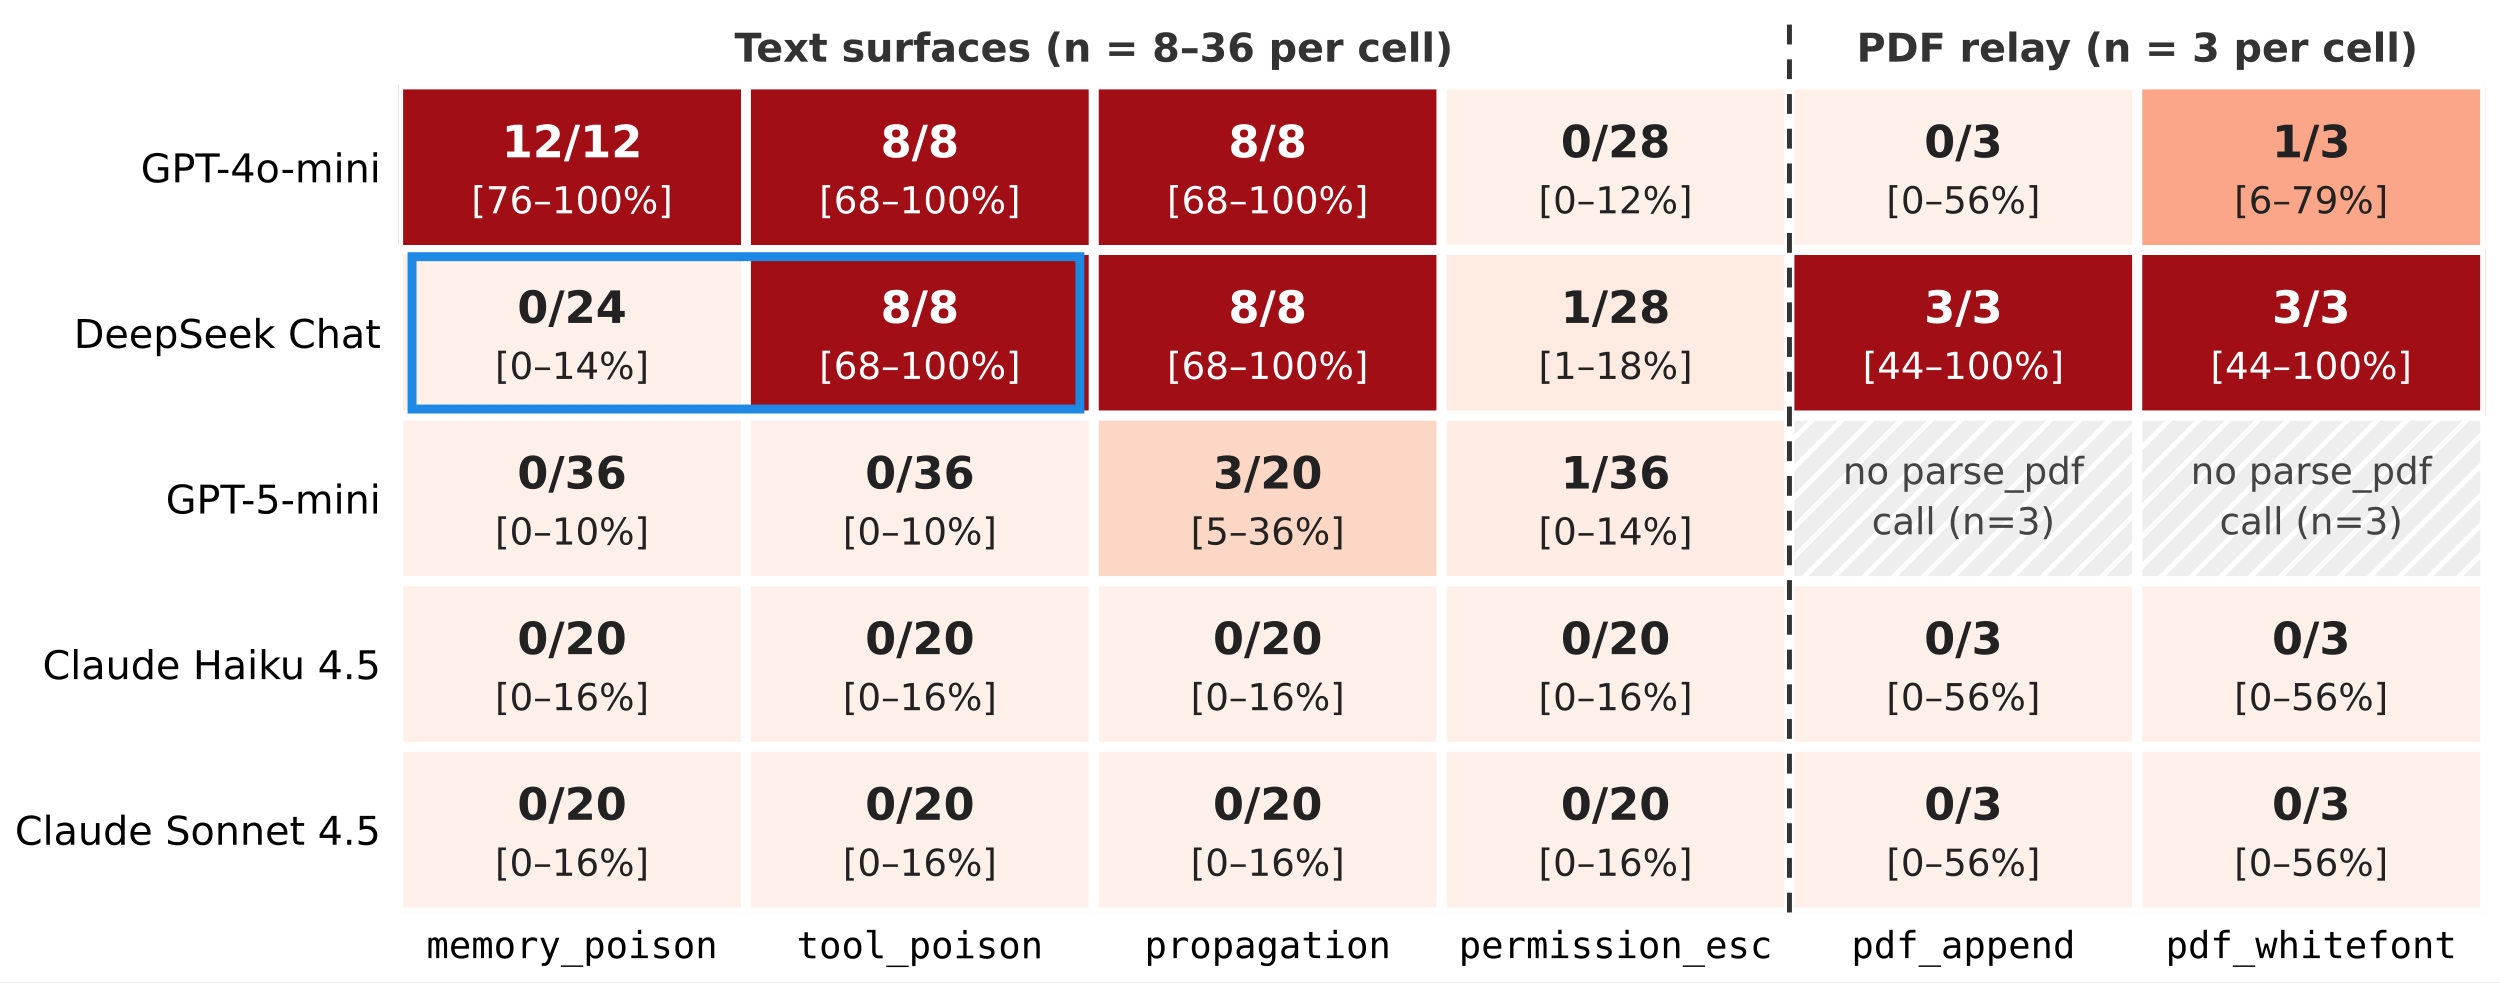
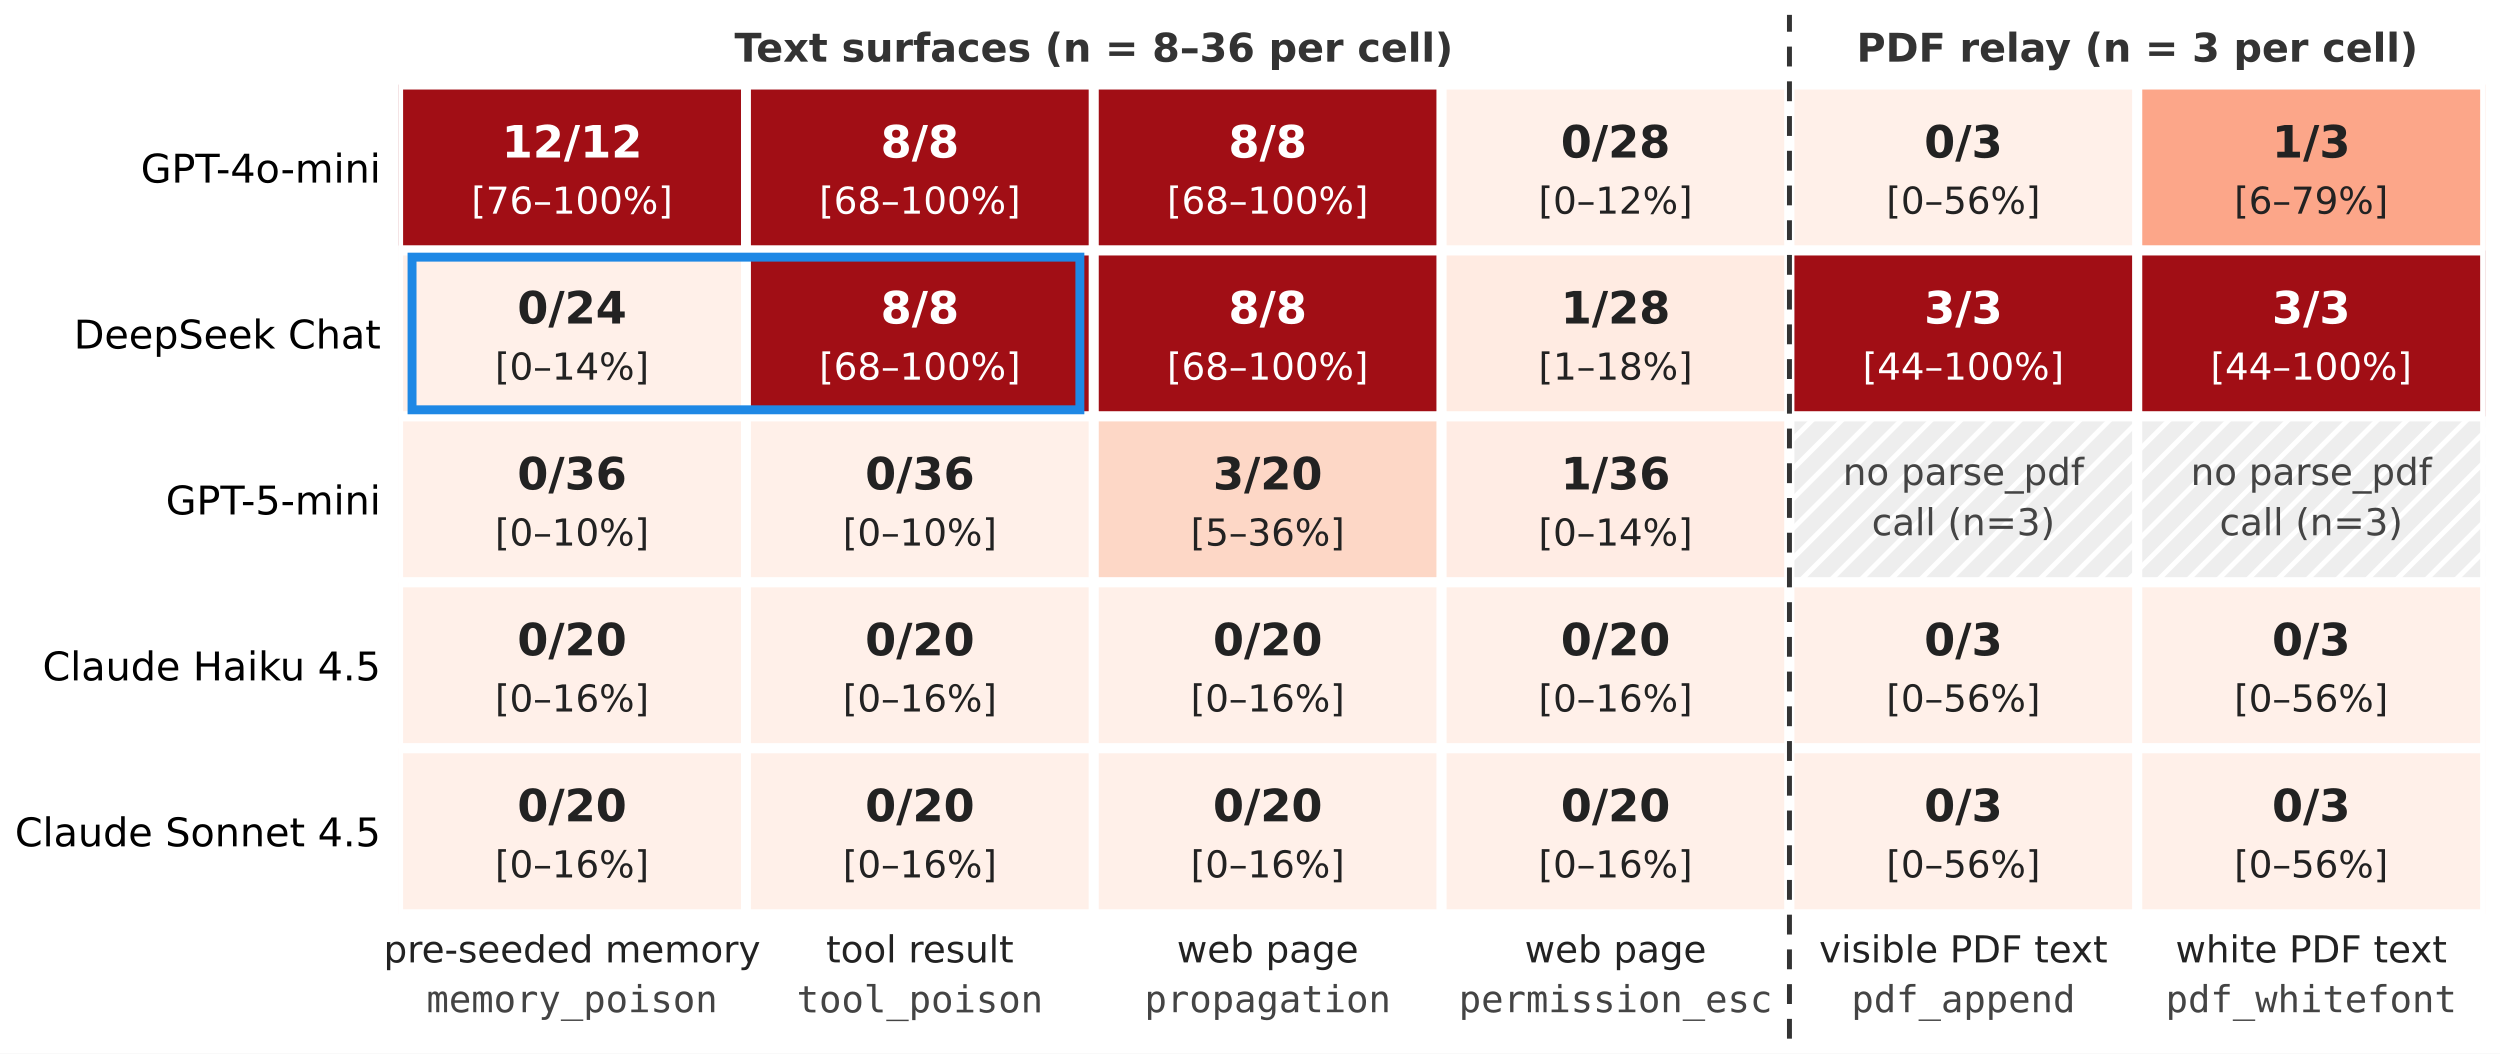
- <svg xmlns="http://www.w3.org/2000/svg" width="504pt" height="198pt" viewBox="0 0 504 198" version="1.1">
+ <svg xmlns="http://www.w3.org/2000/svg" width="504pt" height="212.4pt" viewBox="0 0 504 212.4" version="1.1">
  <defs>
    <style type="text/css">*{stroke-linejoin: round; stroke-linecap: butt}</style>
  </defs>
  <g id="figure_1">
    <g id="patch_1">
-       <path d="M 0 198  L 504 198  L 504 0  L 0 0  z " style="fill: #ffffff" />
+       <path d="M 0 212.4  L 504 212.4  L 504 0  L 0 0  z " style="fill: #ffffff" />
    </g>
    <g id="axes_1">
      <g id="patch_2">
-         <path d="M 80.263 183.959  L 501 183.959  L 501 3  L 80.263 3  z " style="fill: #ffffff" />
+         <path d="M 80.263 209.4  L 501 209.4  L 501 3  L 80.263 3  z " style="fill: #ffffff" />
      </g>
      <g id="patch_3">
-         <path d="M 80.263 50.41  L 150.386 50.41  L 150.386 17.023  L 80.263 17.023  z " clip-path="url(#p5c850e90f5)" style="fill: #a10e15; stroke: #ffffff; stroke-width: 2; stroke-linejoin: miter" />
+         <path d="M 80.263 50.502  L 150.386 50.502  L 150.386 17.05  L 80.263 17.05  z " clip-path="url(#p3dffd8e331)" style="fill: #a10e15; stroke: #ffffff; stroke-width: 2; stroke-linejoin: miter" />
      </g>
      <g id="patch_4">
-         <path d="M 150.386 50.41  L 220.508 50.41  L 220.508 17.023  L 150.386 17.023  z " clip-path="url(#p5c850e90f5)" style="fill: #a10e15; stroke: #ffffff; stroke-width: 2; stroke-linejoin: miter" />
+         <path d="M 150.386 50.502  L 220.508 50.502  L 220.508 17.05  L 150.386 17.05  z " clip-path="url(#p3dffd8e331)" style="fill: #a10e15; stroke: #ffffff; stroke-width: 2; stroke-linejoin: miter" />
      </g>
      <g id="patch_5">
-         <path d="M 220.508 50.41  L 290.631 50.41  L 290.631 17.023  L 220.508 17.023  z " clip-path="url(#p5c850e90f5)" style="fill: #a10e15; stroke: #ffffff; stroke-width: 2; stroke-linejoin: miter" />
+         <path d="M 220.508 50.502  L 290.631 50.502  L 290.631 17.05  L 220.508 17.05  z " clip-path="url(#p3dffd8e331)" style="fill: #a10e15; stroke: #ffffff; stroke-width: 2; stroke-linejoin: miter" />
      </g>
      <g id="patch_6">
-         <path d="M 290.631 50.41  L 360.754 50.41  L 360.754 17.023  L 290.631 17.023  z " clip-path="url(#p5c850e90f5)" style="fill: #fff0e9; stroke: #ffffff; stroke-width: 2; stroke-linejoin: miter" />
+         <path d="M 290.631 50.502  L 360.754 50.502  L 360.754 17.05  L 290.631 17.05  z " clip-path="url(#p3dffd8e331)" style="fill: #fff0e9; stroke: #ffffff; stroke-width: 2; stroke-linejoin: miter" />
      </g>
      <g id="patch_7">
-         <path d="M 360.754 50.41  L 430.877 50.41  L 430.877 17.023  L 360.754 17.023  z " clip-path="url(#p5c850e90f5)" style="fill: #fff0e9; stroke: #ffffff; stroke-width: 2; stroke-linejoin: miter" />
+         <path d="M 360.754 50.502  L 430.877 50.502  L 430.877 17.05  L 360.754 17.05  z " clip-path="url(#p3dffd8e331)" style="fill: #fff0e9; stroke: #ffffff; stroke-width: 2; stroke-linejoin: miter" />
      </g>
      <g id="patch_8">
-         <path d="M 430.877 50.41  L 501 50.41  L 501 17.023  L 430.877 17.023  z " clip-path="url(#p5c850e90f5)" style="fill: #fca689; stroke: #ffffff; stroke-width: 2; stroke-linejoin: miter" />
+         <path d="M 430.877 50.502  L 501 50.502  L 501 17.05  L 430.877 17.05  z " clip-path="url(#p3dffd8e331)" style="fill: #fca689; stroke: #ffffff; stroke-width: 2; stroke-linejoin: miter" />
      </g>
      <g id="patch_9">
-         <path d="M 80.263 83.797  L 150.386 83.797  L 150.386 50.41  L 80.263 50.41  z " clip-path="url(#p5c850e90f5)" style="fill: #fff0e9; stroke: #ffffff; stroke-width: 2; stroke-linejoin: miter" />
+         <path d="M 80.263 83.954  L 150.386 83.954  L 150.386 50.502  L 80.263 50.502  z " clip-path="url(#p3dffd8e331)" style="fill: #fff0e9; stroke: #ffffff; stroke-width: 2; stroke-linejoin: miter" />
      </g>
      <g id="patch_10">
-         <path d="M 150.386 83.797  L 220.508 83.797  L 220.508 50.41  L 150.386 50.41  z " clip-path="url(#p5c850e90f5)" style="fill: #a10e15; stroke: #ffffff; stroke-width: 2; stroke-linejoin: miter" />
+         <path d="M 150.386 83.954  L 220.508 83.954  L 220.508 50.502  L 150.386 50.502  z " clip-path="url(#p3dffd8e331)" style="fill: #a10e15; stroke: #ffffff; stroke-width: 2; stroke-linejoin: miter" />
      </g>
      <g id="patch_11">
-         <path d="M 220.508 83.797  L 290.631 83.797  L 290.631 50.41  L 220.508 50.41  z " clip-path="url(#p5c850e90f5)" style="fill: #a10e15; stroke: #ffffff; stroke-width: 2; stroke-linejoin: miter" />
+         <path d="M 220.508 83.954  L 290.631 83.954  L 290.631 50.502  L 220.508 50.502  z " clip-path="url(#p3dffd8e331)" style="fill: #a10e15; stroke: #ffffff; stroke-width: 2; stroke-linejoin: miter" />
      </g>
      <g id="patch_12">
-         <path d="M 290.631 83.797  L 360.754 83.797  L 360.754 50.41  L 290.631 50.41  z " clip-path="url(#p5c850e90f5)" style="fill: #ffebe2; stroke: #ffffff; stroke-width: 2; stroke-linejoin: miter" />
+         <path d="M 290.631 83.954  L 360.754 83.954  L 360.754 50.502  L 290.631 50.502  z " clip-path="url(#p3dffd8e331)" style="fill: #ffebe2; stroke: #ffffff; stroke-width: 2; stroke-linejoin: miter" />
      </g>
      <g id="patch_13">
-         <path d="M 360.754 83.797  L 430.877 83.797  L 430.877 50.41  L 360.754 50.41  z " clip-path="url(#p5c850e90f5)" style="fill: #a10e15; stroke: #ffffff; stroke-width: 2; stroke-linejoin: miter" />
+         <path d="M 360.754 83.954  L 430.877 83.954  L 430.877 50.502  L 360.754 50.502  z " clip-path="url(#p3dffd8e331)" style="fill: #a10e15; stroke: #ffffff; stroke-width: 2; stroke-linejoin: miter" />
      </g>
      <g id="patch_14">
-         <path d="M 430.877 83.797  L 501 83.797  L 501 50.41  L 430.877 50.41  z " clip-path="url(#p5c850e90f5)" style="fill: #a10e15; stroke: #ffffff; stroke-width: 2; stroke-linejoin: miter" />
+         <path d="M 430.877 83.954  L 501 83.954  L 501 50.502  L 430.877 50.502  z " clip-path="url(#p3dffd8e331)" style="fill: #a10e15; stroke: #ffffff; stroke-width: 2; stroke-linejoin: miter" />
      </g>
      <g id="patch_15">
-         <path d="M 80.263 117.185  L 150.386 117.185  L 150.386 83.797  L 80.263 83.797  z " clip-path="url(#p5c850e90f5)" style="fill: #fff0e9; stroke: #ffffff; stroke-width: 2; stroke-linejoin: miter" />
+         <path d="M 80.263 117.406  L 150.386 117.406  L 150.386 83.954  L 80.263 83.954  z " clip-path="url(#p3dffd8e331)" style="fill: #fff0e9; stroke: #ffffff; stroke-width: 2; stroke-linejoin: miter" />
      </g>
      <g id="patch_16">
-         <path d="M 150.386 117.185  L 220.508 117.185  L 220.508 83.797  L 150.386 83.797  z " clip-path="url(#p5c850e90f5)" style="fill: #fff0e9; stroke: #ffffff; stroke-width: 2; stroke-linejoin: miter" />
+         <path d="M 150.386 117.406  L 220.508 117.406  L 220.508 83.954  L 150.386 83.954  z " clip-path="url(#p3dffd8e331)" style="fill: #fff0e9; stroke: #ffffff; stroke-width: 2; stroke-linejoin: miter" />
      </g>
      <g id="patch_17">
-         <path d="M 220.508 117.185  L 290.631 117.185  L 290.631 83.797  L 220.508 83.797  z " clip-path="url(#p5c850e90f5)" style="fill: #fdd7c6; stroke: #ffffff; stroke-width: 2; stroke-linejoin: miter" />
+         <path d="M 220.508 117.406  L 290.631 117.406  L 290.631 83.954  L 220.508 83.954  z " clip-path="url(#p3dffd8e331)" style="fill: #fdd7c6; stroke: #ffffff; stroke-width: 2; stroke-linejoin: miter" />
      </g>
      <g id="patch_18">
-         <path d="M 290.631 117.185  L 360.754 117.185  L 360.754 83.797  L 290.631 83.797  z " clip-path="url(#p5c850e90f5)" style="fill: #ffece4; stroke: #ffffff; stroke-width: 2; stroke-linejoin: miter" />
+         <path d="M 290.631 117.406  L 360.754 117.406  L 360.754 83.954  L 290.631 83.954  z " clip-path="url(#p3dffd8e331)" style="fill: #ffece4; stroke: #ffffff; stroke-width: 2; stroke-linejoin: miter" />
      </g>
      <g id="patch_19">
-         <path d="M 360.754 117.185  L 430.877 117.185  L 430.877 83.797  L 360.754 83.797  z " clip-path="url(#p5c850e90f5)" style="fill: url(#h436a2b7602); stroke: #ffffff; stroke-width: 2; stroke-linejoin: miter" />
+         <path d="M 360.754 117.406  L 430.877 117.406  L 430.877 83.954  L 360.754 83.954  z " clip-path="url(#p3dffd8e331)" style="fill: url(#hbf29026163); stroke: #ffffff; stroke-width: 2; stroke-linejoin: miter" />
      </g>
      <g id="patch_20">
-         <path d="M 430.877 117.185  L 501 117.185  L 501 83.797  L 430.877 83.797  z " clip-path="url(#p5c850e90f5)" style="fill: url(#h436a2b7602); stroke: #ffffff; stroke-width: 2; stroke-linejoin: miter" />
+         <path d="M 430.877 117.406  L 501 117.406  L 501 83.954  L 430.877 83.954  z " clip-path="url(#p3dffd8e331)" style="fill: url(#hbf29026163); stroke: #ffffff; stroke-width: 2; stroke-linejoin: miter" />
      </g>
      <g id="patch_21">
-         <path d="M 80.263 150.572  L 150.386 150.572  L 150.386 117.185  L 80.263 117.185  z " clip-path="url(#p5c850e90f5)" style="fill: #fff0e9; stroke: #ffffff; stroke-width: 2; stroke-linejoin: miter" />
+         <path d="M 80.263 150.859  L 150.386 150.859  L 150.386 117.406  L 80.263 117.406  z " clip-path="url(#p3dffd8e331)" style="fill: #fff0e9; stroke: #ffffff; stroke-width: 2; stroke-linejoin: miter" />
      </g>
      <g id="patch_22">
-         <path d="M 150.386 150.572  L 220.508 150.572  L 220.508 117.185  L 150.386 117.185  z " clip-path="url(#p5c850e90f5)" style="fill: #fff0e9; stroke: #ffffff; stroke-width: 2; stroke-linejoin: miter" />
+         <path d="M 150.386 150.859  L 220.508 150.859  L 220.508 117.406  L 150.386 117.406  z " clip-path="url(#p3dffd8e331)" style="fill: #fff0e9; stroke: #ffffff; stroke-width: 2; stroke-linejoin: miter" />
      </g>
      <g id="patch_23">
-         <path d="M 220.508 150.572  L 290.631 150.572  L 290.631 117.185  L 220.508 117.185  z " clip-path="url(#p5c850e90f5)" style="fill: #fff0e9; stroke: #ffffff; stroke-width: 2; stroke-linejoin: miter" />
+         <path d="M 220.508 150.859  L 290.631 150.859  L 290.631 117.406  L 220.508 117.406  z " clip-path="url(#p3dffd8e331)" style="fill: #fff0e9; stroke: #ffffff; stroke-width: 2; stroke-linejoin: miter" />
      </g>
      <g id="patch_24">
-         <path d="M 290.631 150.572  L 360.754 150.572  L 360.754 117.185  L 290.631 117.185  z " clip-path="url(#p5c850e90f5)" style="fill: #fff0e9; stroke: #ffffff; stroke-width: 2; stroke-linejoin: miter" />
+         <path d="M 290.631 150.859  L 360.754 150.859  L 360.754 117.406  L 290.631 117.406  z " clip-path="url(#p3dffd8e331)" style="fill: #fff0e9; stroke: #ffffff; stroke-width: 2; stroke-linejoin: miter" />
      </g>
      <g id="patch_25">
-         <path d="M 360.754 150.572  L 430.877 150.572  L 430.877 117.185  L 360.754 117.185  z " clip-path="url(#p5c850e90f5)" style="fill: #fff0e9; stroke: #ffffff; stroke-width: 2; stroke-linejoin: miter" />
+         <path d="M 360.754 150.859  L 430.877 150.859  L 430.877 117.406  L 360.754 117.406  z " clip-path="url(#p3dffd8e331)" style="fill: #fff0e9; stroke: #ffffff; stroke-width: 2; stroke-linejoin: miter" />
      </g>
      <g id="patch_26">
-         <path d="M 430.877 150.572  L 501 150.572  L 501 117.185  L 430.877 117.185  z " clip-path="url(#p5c850e90f5)" style="fill: #fff0e9; stroke: #ffffff; stroke-width: 2; stroke-linejoin: miter" />
+         <path d="M 430.877 150.859  L 501 150.859  L 501 117.406  L 430.877 117.406  z " clip-path="url(#p3dffd8e331)" style="fill: #fff0e9; stroke: #ffffff; stroke-width: 2; stroke-linejoin: miter" />
      </g>
      <g id="patch_27">
-         <path d="M 80.263 183.959  L 150.386 183.959  L 150.386 150.572  L 80.263 150.572  z " clip-path="url(#p5c850e90f5)" style="fill: #fff0e9; stroke: #ffffff; stroke-width: 2; stroke-linejoin: miter" />
+         <path d="M 80.263 184.311  L 150.386 184.311  L 150.386 150.859  L 80.263 150.859  z " clip-path="url(#p3dffd8e331)" style="fill: #fff0e9; stroke: #ffffff; stroke-width: 2; stroke-linejoin: miter" />
      </g>
      <g id="patch_28">
-         <path d="M 150.386 183.959  L 220.508 183.959  L 220.508 150.572  L 150.386 150.572  z " clip-path="url(#p5c850e90f5)" style="fill: #fff0e9; stroke: #ffffff; stroke-width: 2; stroke-linejoin: miter" />
+         <path d="M 150.386 184.311  L 220.508 184.311  L 220.508 150.859  L 150.386 150.859  z " clip-path="url(#p3dffd8e331)" style="fill: #fff0e9; stroke: #ffffff; stroke-width: 2; stroke-linejoin: miter" />
      </g>
      <g id="patch_29">
-         <path d="M 220.508 183.959  L 290.631 183.959  L 290.631 150.572  L 220.508 150.572  z " clip-path="url(#p5c850e90f5)" style="fill: #fff0e9; stroke: #ffffff; stroke-width: 2; stroke-linejoin: miter" />
+         <path d="M 220.508 184.311  L 290.631 184.311  L 290.631 150.859  L 220.508 150.859  z " clip-path="url(#p3dffd8e331)" style="fill: #fff0e9; stroke: #ffffff; stroke-width: 2; stroke-linejoin: miter" />
      </g>
      <g id="patch_30">
-         <path d="M 290.631 183.959  L 360.754 183.959  L 360.754 150.572  L 290.631 150.572  z " clip-path="url(#p5c850e90f5)" style="fill: #fff0e9; stroke: #ffffff; stroke-width: 2; stroke-linejoin: miter" />
+         <path d="M 290.631 184.311  L 360.754 184.311  L 360.754 150.859  L 290.631 150.859  z " clip-path="url(#p3dffd8e331)" style="fill: #fff0e9; stroke: #ffffff; stroke-width: 2; stroke-linejoin: miter" />
      </g>
      <g id="patch_31">
-         <path d="M 360.754 183.959  L 430.877 183.959  L 430.877 150.572  L 360.754 150.572  z " clip-path="url(#p5c850e90f5)" style="fill: #fff0e9; stroke: #ffffff; stroke-width: 2; stroke-linejoin: miter" />
+         <path d="M 360.754 184.311  L 430.877 184.311  L 430.877 150.859  L 360.754 150.859  z " clip-path="url(#p3dffd8e331)" style="fill: #fff0e9; stroke: #ffffff; stroke-width: 2; stroke-linejoin: miter" />
      </g>
      <g id="patch_32">
-         <path d="M 430.877 183.959  L 501 183.959  L 501 150.572  L 430.877 150.572  z " clip-path="url(#p5c850e90f5)" style="fill: #fff0e9; stroke: #ffffff; stroke-width: 2; stroke-linejoin: miter" />
+         <path d="M 430.877 184.311  L 501 184.311  L 501 150.859  L 430.877 150.859  z " clip-path="url(#p3dffd8e331)" style="fill: #fff0e9; stroke: #ffffff; stroke-width: 2; stroke-linejoin: miter" />
      </g>
      <g id="patch_33">
-         <path d="M 83.068 82.462  L 217.703 82.462  L 217.703 51.746  L 83.068 51.746  L 83.068 82.462  z " clip-path="url(#p5c850e90f5)" style="fill: none; stroke: #1e88e5; stroke-width: 1.8; stroke-linejoin: miter" />
+         <path d="M 83.068 82.616  L 217.703 82.616  L 217.703 51.84  L 83.068 51.84  L 83.068 82.616  z " clip-path="url(#p3dffd8e331)" style="fill: none; stroke: #1e88e5; stroke-width: 1.8; stroke-linejoin: miter" />
      </g>
      <g id="matplotlib.axis_1">
        <g id="xtick_1">
          <g id="line2d_1" />
-           <g id="text_1">
-             <text style="font-size: 7.5px; font-family: 'DejaVu Sans Mono'; text-anchor: middle" x="115.324" y="193.158" transform="rotate(-0 115.3242 193.1582)">memory_poison</text>
-           </g>
        </g>
        <g id="xtick_2">
          <g id="line2d_2" />
-           <g id="text_2">
-             <text style="font-size: 7.5px; font-family: 'DejaVu Sans Mono'; text-anchor: middle" x="185.447" y="193.198" transform="rotate(-0 185.447 193.198)">tool_poison</text>
-           </g>
        </g>
        <g id="xtick_3">
          <g id="line2d_3" />
-           <g id="text_3">
-             <text style="font-size: 7.5px; font-family: 'DejaVu Sans Mono'; text-anchor: middle" x="255.57" y="193.158" transform="rotate(-0 255.5698 193.1582)">propagation</text>
-           </g>
        </g>
        <g id="xtick_4">
          <g id="line2d_4" />
-           <g id="text_4">
-             <text style="font-size: 7.5px; font-family: 'DejaVu Sans Mono'; text-anchor: middle" x="325.693" y="193.158" transform="rotate(-0 325.6927 193.1582)">permission_esc</text>
-           </g>
        </g>
        <g id="xtick_5">
          <g id="line2d_5" />
-           <g id="text_5">
-             <text style="font-size: 7.5px; font-family: 'DejaVu Sans Mono'; text-anchor: middle" x="395.816" y="193.158" transform="rotate(-0 395.8155 193.1582)">pdf_append</text>
-           </g>
        </g>
        <g id="xtick_6">
          <g id="line2d_6" />
-           <g id="text_6">
-             <text style="font-size: 7.5px; font-family: 'DejaVu Sans Mono'; text-anchor: middle" x="465.938" y="193.158" transform="rotate(-0 465.9383 193.1582)">pdf_whitefont</text>
-           </g>
        </g>
      </g>
      <g id="matplotlib.axis_2">
        <g id="ytick_1">
          <g id="line2d_7" />
-           <g id="text_7">
-             <text style="font-size: 8px; font-family: 'DejaVu Sans'; text-anchor: end" x="76.763" y="170.305" transform="rotate(-0 76.76274 170.3051)">Claude Sonnet 4.5</text>
+           <g id="text_1">
+             <text style="font-size: 8px; font-family: 'DejaVu Sans'; text-anchor: end" x="76.763" y="170.624" transform="rotate(-0 76.76274 170.624)">Claude Sonnet 4.5</text>
          </g>
        </g>
        <g id="ytick_2">
          <g id="line2d_8" />
-           <g id="text_8">
-             <text style="font-size: 8px; font-family: 'DejaVu Sans'; text-anchor: end" x="76.763" y="136.918" transform="rotate(-0 76.76274 136.9178)">Claude Haiku 4.5</text>
+           <g id="text_2">
+             <text style="font-size: 8px; font-family: 'DejaVu Sans'; text-anchor: end" x="76.763" y="137.172" transform="rotate(-0 76.76274 137.1719)">Claude Haiku 4.5</text>
          </g>
        </g>
        <g id="ytick_3">
          <g id="line2d_9" />
-           <g id="text_9">
-             <text style="font-size: 8px; font-family: 'DejaVu Sans'; text-anchor: end" x="76.763" y="103.53" transform="rotate(-0 76.76274 103.5305)">GPT-5-mini</text>
+           <g id="text_3">
+             <text style="font-size: 8px; font-family: 'DejaVu Sans'; text-anchor: end" x="76.763" y="103.72" transform="rotate(-0 76.76274 103.7198)">GPT-5-mini</text>
          </g>
        </g>
        <g id="ytick_4">
          <g id="line2d_10" />
-           <g id="text_10">
-             <text style="font-size: 8px; font-family: 'DejaVu Sans'; text-anchor: end" x="76.763" y="70.143" transform="rotate(-0 76.76274 70.1432)">DeepSeek Chat</text>
+           <g id="text_4">
+             <text style="font-size: 8px; font-family: 'DejaVu Sans'; text-anchor: end" x="76.763" y="70.268" transform="rotate(-0 76.76274 70.26767)">DeepSeek Chat</text>
          </g>
        </g>
        <g id="ytick_5">
          <g id="line2d_11" />
-           <g id="text_11">
-             <text style="font-size: 8px; font-family: 'DejaVu Sans'; text-anchor: end" x="76.763" y="36.756" transform="rotate(-0 76.76274 36.75592)">GPT-4o-mini</text>
+           <g id="text_5">
+             <text style="font-size: 8px; font-family: 'DejaVu Sans'; text-anchor: end" x="76.763" y="36.816" transform="rotate(-0 76.76274 36.81556)">GPT-4o-mini</text>
          </g>
        </g>
      </g>
      <g id="line2d_12">
-         <path d="M 360.754 183.959  L 360.754 3  " clip-path="url(#p5c850e90f5)" style="fill: none; stroke-dasharray: 4,3; stroke-dashoffset: 0; stroke: #333333" />
+         <path d="M 360.754 209.4  L 360.754 3  " clip-path="url(#p3dffd8e331)" style="fill: none; stroke-dasharray: 4,3; stroke-dashoffset: 0; stroke: #333333" />
+       </g>
+       <g id="text_6">
+         <text style="font-weight: 700; font-size: 9px; font-family: 'DejaVu Sans'; text-anchor: middle; fill: #ffffff" x="115.324" y="31.765" transform="rotate(-0 115.3242 31.7653)">12/12</text>
+       </g>
+       <g id="text_7">
+         <text style="font-size: 7.5px; font-family: 'DejaVu Sans'; text-anchor: middle; fill: #ffffff" x="115.324" y="43.084" transform="rotate(-0 115.3242 43.08418)">[76–100%]</text>
+       </g>
+       <g id="text_8">
+         <text style="font-weight: 700; font-size: 9px; font-family: 'DejaVu Sans'; text-anchor: middle; fill: #ffffff" x="185.447" y="31.765" transform="rotate(-0 185.447 31.7653)">8/8</text>
+       </g>
+       <g id="text_9">
+         <text style="font-size: 7.5px; font-family: 'DejaVu Sans'; text-anchor: middle; fill: #ffffff" x="185.447" y="43.084" transform="rotate(-0 185.447 43.08418)">[68–100%]</text>
+       </g>
+       <g id="text_10">
+         <text style="font-weight: 700; font-size: 9px; font-family: 'DejaVu Sans'; text-anchor: middle; fill: #ffffff" x="255.57" y="31.765" transform="rotate(-0 255.5698 31.7653)">8/8</text>
+       </g>
+       <g id="text_11">
+         <text style="font-size: 7.5px; font-family: 'DejaVu Sans'; text-anchor: middle; fill: #ffffff" x="255.57" y="43.084" transform="rotate(-0 255.5698 43.08418)">[68–100%]</text>
      </g>
      <g id="text_12">
-         <text style="font-weight: 700; font-size: 9px; font-family: 'DejaVu Sans'; text-anchor: middle; fill: #ffffff" x="115.324" y="31.714" transform="rotate(-0 115.3242 31.71409)">12/12</text>
+         <text style="font-weight: 700; font-size: 9px; font-family: 'DejaVu Sans'; text-anchor: middle; fill: #222222" x="325.693" y="31.765" transform="rotate(-0 325.6927 31.7653)">0/28</text>
      </g>
      <g id="text_13">
-         <text style="font-size: 7.5px; font-family: 'DejaVu Sans'; text-anchor: middle; fill: #ffffff" x="115.324" y="43.01" transform="rotate(-0 115.3242 43.01028)">[76–100%]</text>
+         <text style="font-size: 7.5px; font-family: 'DejaVu Sans'; text-anchor: middle; fill: #222222" x="325.693" y="43.084" transform="rotate(-0 325.6927 43.08418)">[0–12%]</text>
      </g>
      <g id="text_14">
-         <text style="font-weight: 700; font-size: 9px; font-family: 'DejaVu Sans'; text-anchor: middle; fill: #ffffff" x="185.447" y="31.714" transform="rotate(-0 185.447 31.71409)">8/8</text>
+         <text style="font-weight: 700; font-size: 9px; font-family: 'DejaVu Sans'; text-anchor: middle; fill: #222222" x="395.816" y="31.765" transform="rotate(-0 395.8155 31.7653)">0/3</text>
      </g>
      <g id="text_15">
-         <text style="font-size: 7.5px; font-family: 'DejaVu Sans'; text-anchor: middle; fill: #ffffff" x="185.447" y="43.01" transform="rotate(-0 185.447 43.01028)">[68–100%]</text>
+         <text style="font-size: 7.5px; font-family: 'DejaVu Sans'; text-anchor: middle; fill: #222222" x="395.816" y="43.084" transform="rotate(-0 395.8155 43.08418)">[0–56%]</text>
      </g>
      <g id="text_16">
-         <text style="font-weight: 700; font-size: 9px; font-family: 'DejaVu Sans'; text-anchor: middle; fill: #ffffff" x="255.57" y="31.714" transform="rotate(-0 255.5698 31.71409)">8/8</text>
+         <text style="font-weight: 700; font-size: 9px; font-family: 'DejaVu Sans'; text-anchor: middle; fill: #222222" x="465.938" y="31.765" transform="rotate(-0 465.9383 31.7653)">1/3</text>
      </g>
      <g id="text_17">
-         <text style="font-size: 7.5px; font-family: 'DejaVu Sans'; text-anchor: middle; fill: #ffffff" x="255.57" y="43.01" transform="rotate(-0 255.5698 43.01028)">[68–100%]</text>
+         <text style="font-size: 7.5px; font-family: 'DejaVu Sans'; text-anchor: middle; fill: #222222" x="465.938" y="43.084" transform="rotate(-0 465.9383 43.08418)">[6–79%]</text>
      </g>
      <g id="text_18">
-         <text style="font-weight: 700; font-size: 9px; font-family: 'DejaVu Sans'; text-anchor: middle; fill: #222222" x="325.693" y="31.714" transform="rotate(-0 325.6927 31.71409)">0/28</text>
+         <text style="font-weight: 700; font-size: 9px; font-family: 'DejaVu Sans'; text-anchor: middle; fill: #222222" x="115.324" y="65.217" transform="rotate(-0 115.3242 65.21741)">0/24</text>
      </g>
      <g id="text_19">
-         <text style="font-size: 7.5px; font-family: 'DejaVu Sans'; text-anchor: middle; fill: #222222" x="325.693" y="43.01" transform="rotate(-0 325.6927 43.01028)">[0–12%]</text>
+         <text style="font-size: 7.5px; font-family: 'DejaVu Sans'; text-anchor: middle; fill: #222222" x="115.324" y="76.536" transform="rotate(-0 115.3242 76.53629)">[0–14%]</text>
      </g>
      <g id="text_20">
-         <text style="font-weight: 700; font-size: 9px; font-family: 'DejaVu Sans'; text-anchor: middle; fill: #222222" x="395.816" y="31.714" transform="rotate(-0 395.8155 31.71409)">0/3</text>
+         <text style="font-weight: 700; font-size: 9px; font-family: 'DejaVu Sans'; text-anchor: middle; fill: #ffffff" x="185.447" y="65.217" transform="rotate(-0 185.447 65.21741)">8/8</text>
      </g>
      <g id="text_21">
-         <text style="font-size: 7.5px; font-family: 'DejaVu Sans'; text-anchor: middle; fill: #222222" x="395.816" y="43.01" transform="rotate(-0 395.8155 43.01028)">[0–56%]</text>
+         <text style="font-size: 7.5px; font-family: 'DejaVu Sans'; text-anchor: middle; fill: #ffffff" x="185.447" y="76.536" transform="rotate(-0 185.447 76.53629)">[68–100%]</text>
      </g>
      <g id="text_22">
-         <text style="font-weight: 700; font-size: 9px; font-family: 'DejaVu Sans'; text-anchor: middle; fill: #222222" x="465.938" y="31.714" transform="rotate(-0 465.9383 31.71409)">1/3</text>
+         <text style="font-weight: 700; font-size: 9px; font-family: 'DejaVu Sans'; text-anchor: middle; fill: #ffffff" x="255.57" y="65.217" transform="rotate(-0 255.5698 65.21741)">8/8</text>
      </g>
      <g id="text_23">
-         <text style="font-size: 7.5px; font-family: 'DejaVu Sans'; text-anchor: middle; fill: #222222" x="465.938" y="43.01" transform="rotate(-0 465.9383 43.01028)">[6–79%]</text>
+         <text style="font-size: 7.5px; font-family: 'DejaVu Sans'; text-anchor: middle; fill: #ffffff" x="255.57" y="76.536" transform="rotate(-0 255.5698 76.53629)">[68–100%]</text>
      </g>
      <g id="text_24">
-         <text style="font-weight: 700; font-size: 9px; font-family: 'DejaVu Sans'; text-anchor: middle; fill: #222222" x="115.324" y="65.101" transform="rotate(-0 115.3242 65.10137)">0/24</text>
+         <text style="font-weight: 700; font-size: 9px; font-family: 'DejaVu Sans'; text-anchor: middle; fill: #222222" x="325.693" y="65.217" transform="rotate(-0 325.6927 65.21741)">1/28</text>
      </g>
      <g id="text_25">
-         <text style="font-size: 7.5px; font-family: 'DejaVu Sans'; text-anchor: middle; fill: #222222" x="115.324" y="76.398" transform="rotate(-0 115.3242 76.39757)">[0–14%]</text>
+         <text style="font-size: 7.5px; font-family: 'DejaVu Sans'; text-anchor: middle; fill: #222222" x="325.693" y="76.536" transform="rotate(-0 325.6927 76.53629)">[1–18%]</text>
      </g>
      <g id="text_26">
-         <text style="font-weight: 700; font-size: 9px; font-family: 'DejaVu Sans'; text-anchor: middle; fill: #ffffff" x="185.447" y="65.101" transform="rotate(-0 185.447 65.10137)">8/8</text>
+         <text style="font-weight: 700; font-size: 9px; font-family: 'DejaVu Sans'; text-anchor: middle; fill: #ffffff" x="395.816" y="65.217" transform="rotate(-0 395.8155 65.21741)">3/3</text>
      </g>
      <g id="text_27">
-         <text style="font-size: 7.5px; font-family: 'DejaVu Sans'; text-anchor: middle; fill: #ffffff" x="185.447" y="76.398" transform="rotate(-0 185.447 76.39757)">[68–100%]</text>
+         <text style="font-size: 7.5px; font-family: 'DejaVu Sans'; text-anchor: middle; fill: #ffffff" x="395.816" y="76.536" transform="rotate(-0 395.8155 76.53629)">[44–100%]</text>
      </g>
      <g id="text_28">
-         <text style="font-weight: 700; font-size: 9px; font-family: 'DejaVu Sans'; text-anchor: middle; fill: #ffffff" x="255.57" y="65.101" transform="rotate(-0 255.5698 65.10137)">8/8</text>
+         <text style="font-weight: 700; font-size: 9px; font-family: 'DejaVu Sans'; text-anchor: middle; fill: #ffffff" x="465.938" y="65.217" transform="rotate(-0 465.9383 65.21741)">3/3</text>
      </g>
      <g id="text_29">
-         <text style="font-size: 7.5px; font-family: 'DejaVu Sans'; text-anchor: middle; fill: #ffffff" x="255.57" y="76.398" transform="rotate(-0 255.5698 76.39757)">[68–100%]</text>
+         <text style="font-size: 7.5px; font-family: 'DejaVu Sans'; text-anchor: middle; fill: #ffffff" x="465.938" y="76.536" transform="rotate(-0 465.9383 76.53629)">[44–100%]</text>
      </g>
      <g id="text_30">
-         <text style="font-weight: 700; font-size: 9px; font-family: 'DejaVu Sans'; text-anchor: middle; fill: #222222" x="325.693" y="65.101" transform="rotate(-0 325.6927 65.10137)">1/28</text>
+         <text style="font-weight: 700; font-size: 9px; font-family: 'DejaVu Sans'; text-anchor: middle; fill: #222222" x="115.324" y="98.67" transform="rotate(-0 115.3242 98.66952)">0/36</text>
      </g>
      <g id="text_31">
-         <text style="font-size: 7.5px; font-family: 'DejaVu Sans'; text-anchor: middle; fill: #222222" x="325.693" y="76.398" transform="rotate(-0 325.6927 76.39757)">[1–18%]</text>
+         <text style="font-size: 7.5px; font-family: 'DejaVu Sans'; text-anchor: middle; fill: #222222" x="115.324" y="109.988" transform="rotate(-0 115.3242 109.9884)">[0–10%]</text>
      </g>
      <g id="text_32">
-         <text style="font-weight: 700; font-size: 9px; font-family: 'DejaVu Sans'; text-anchor: middle; fill: #ffffff" x="395.816" y="65.101" transform="rotate(-0 395.8155 65.10137)">3/3</text>
+         <text style="font-weight: 700; font-size: 9px; font-family: 'DejaVu Sans'; text-anchor: middle; fill: #222222" x="185.447" y="98.67" transform="rotate(-0 185.447 98.66952)">0/36</text>
      </g>
      <g id="text_33">
-         <text style="font-size: 7.5px; font-family: 'DejaVu Sans'; text-anchor: middle; fill: #ffffff" x="395.816" y="76.398" transform="rotate(-0 395.8155 76.39757)">[44–100%]</text>
+         <text style="font-size: 7.5px; font-family: 'DejaVu Sans'; text-anchor: middle; fill: #222222" x="185.447" y="109.988" transform="rotate(-0 185.447 109.9884)">[0–10%]</text>
      </g>
      <g id="text_34">
-         <text style="font-weight: 700; font-size: 9px; font-family: 'DejaVu Sans'; text-anchor: middle; fill: #ffffff" x="465.938" y="65.101" transform="rotate(-0 465.9383 65.10137)">3/3</text>
+         <text style="font-weight: 700; font-size: 9px; font-family: 'DejaVu Sans'; text-anchor: middle; fill: #222222" x="255.57" y="98.67" transform="rotate(-0 255.5698 98.66952)">3/20</text>
      </g>
      <g id="text_35">
-         <text style="font-size: 7.5px; font-family: 'DejaVu Sans'; text-anchor: middle; fill: #ffffff" x="465.938" y="76.398" transform="rotate(-0 465.9383 76.39757)">[44–100%]</text>
+         <text style="font-size: 7.5px; font-family: 'DejaVu Sans'; text-anchor: middle; fill: #222222" x="255.57" y="109.988" transform="rotate(-0 255.5698 109.9884)">[5–36%]</text>
      </g>
      <g id="text_36">
-         <text style="font-weight: 700; font-size: 9px; font-family: 'DejaVu Sans'; text-anchor: middle; fill: #222222" x="115.324" y="98.489" transform="rotate(-0 115.3242 98.48866)">0/36</text>
+         <text style="font-weight: 700; font-size: 9px; font-family: 'DejaVu Sans'; text-anchor: middle; fill: #222222" x="325.693" y="98.67" transform="rotate(-0 325.6927 98.66952)">1/36</text>
      </g>
      <g id="text_37">
-         <text style="font-size: 7.5px; font-family: 'DejaVu Sans'; text-anchor: middle; fill: #222222" x="115.324" y="109.785" transform="rotate(-0 115.3242 109.7849)">[0–10%]</text>
+         <text style="font-size: 7.5px; font-family: 'DejaVu Sans'; text-anchor: middle; fill: #222222" x="325.693" y="109.988" transform="rotate(-0 325.6927 109.9884)">[0–14%]</text>
      </g>
      <g id="text_38">
-         <text style="font-weight: 700; font-size: 9px; font-family: 'DejaVu Sans'; text-anchor: middle; fill: #222222" x="185.447" y="98.489" transform="rotate(-0 185.447 98.48866)">0/36</text>
+         <text style="font-size: 7.5px; font-family: 'DejaVu Sans'; fill: #444444" transform="translate(371.5149 97.77064)">no parse_pdf</text>
+         <text style="font-size: 7.5px; font-family: 'DejaVu Sans'; fill: #444444" transform="translate(377.3491 107.9103)">call (n=3)</text>
      </g>
      <g id="text_39">
-         <text style="font-size: 7.5px; font-family: 'DejaVu Sans'; text-anchor: middle; fill: #222222" x="185.447" y="109.785" transform="rotate(-0 185.447 109.7849)">[0–10%]</text>
+         <text style="font-size: 7.5px; font-family: 'DejaVu Sans'; fill: #444444" transform="translate(441.6378 97.77064)">no parse_pdf</text>
+         <text style="font-size: 7.5px; font-family: 'DejaVu Sans'; fill: #444444" transform="translate(447.4719 107.9103)">call (n=3)</text>
      </g>
      <g id="text_40">
-         <text style="font-weight: 700; font-size: 9px; font-family: 'DejaVu Sans'; text-anchor: middle; fill: #222222" x="255.57" y="98.489" transform="rotate(-0 255.5698 98.48866)">3/20</text>
+         <text style="font-weight: 700; font-size: 9px; font-family: 'DejaVu Sans'; text-anchor: middle; fill: #222222" x="115.324" y="132.122" transform="rotate(-0 115.3242 132.1216)">0/20</text>
      </g>
      <g id="text_41">
-         <text style="font-size: 7.5px; font-family: 'DejaVu Sans'; text-anchor: middle; fill: #222222" x="255.57" y="109.785" transform="rotate(-0 255.5698 109.7849)">[5–36%]</text>
+         <text style="font-size: 7.5px; font-family: 'DejaVu Sans'; text-anchor: middle; fill: #222222" x="115.324" y="143.441" transform="rotate(-0 115.3242 143.4405)">[0–16%]</text>
      </g>
      <g id="text_42">
-         <text style="font-weight: 700; font-size: 9px; font-family: 'DejaVu Sans'; text-anchor: middle; fill: #222222" x="325.693" y="98.489" transform="rotate(-0 325.6927 98.48866)">1/36</text>
+         <text style="font-weight: 700; font-size: 9px; font-family: 'DejaVu Sans'; text-anchor: middle; fill: #222222" x="185.447" y="132.122" transform="rotate(-0 185.447 132.1216)">0/20</text>
      </g>
      <g id="text_43">
-         <text style="font-size: 7.5px; font-family: 'DejaVu Sans'; text-anchor: middle; fill: #222222" x="325.693" y="109.785" transform="rotate(-0 325.6927 109.7849)">[0–14%]</text>
+         <text style="font-size: 7.5px; font-family: 'DejaVu Sans'; text-anchor: middle; fill: #222222" x="185.447" y="143.441" transform="rotate(-0 185.447 143.4405)">[0–16%]</text>
      </g>
      <g id="text_44">
-         <text style="font-size: 7.5px; font-family: 'DejaVu Sans'; fill: #444444" transform="translate(371.5149 97.58135)">no parse_pdf</text>
-         <text style="font-size: 7.5px; font-family: 'DejaVu Sans'; fill: #444444" transform="translate(377.3491 107.721)">call (n=3)</text>
+         <text style="font-weight: 700; font-size: 9px; font-family: 'DejaVu Sans'; text-anchor: middle; fill: #222222" x="255.57" y="132.122" transform="rotate(-0 255.5698 132.1216)">0/20</text>
      </g>
      <g id="text_45">
-         <text style="font-size: 7.5px; font-family: 'DejaVu Sans'; fill: #444444" transform="translate(441.6378 97.58135)">no parse_pdf</text>
-         <text style="font-size: 7.5px; font-family: 'DejaVu Sans'; fill: #444444" transform="translate(447.4719 107.721)">call (n=3)</text>
+         <text style="font-size: 7.5px; font-family: 'DejaVu Sans'; text-anchor: middle; fill: #222222" x="255.57" y="143.441" transform="rotate(-0 255.5698 143.4405)">[0–16%]</text>
      </g>
      <g id="text_46">
-         <text style="font-weight: 700; font-size: 9px; font-family: 'DejaVu Sans'; text-anchor: middle; fill: #222222" x="115.324" y="131.876" transform="rotate(-0 115.3242 131.8759)">0/20</text>
+         <text style="font-weight: 700; font-size: 9px; font-family: 'DejaVu Sans'; text-anchor: middle; fill: #222222" x="325.693" y="132.122" transform="rotate(-0 325.6927 132.1216)">0/20</text>
      </g>
      <g id="text_47">
-         <text style="font-size: 7.5px; font-family: 'DejaVu Sans'; text-anchor: middle; fill: #222222" x="115.324" y="143.172" transform="rotate(-0 115.3242 143.1721)">[0–16%]</text>
+         <text style="font-size: 7.5px; font-family: 'DejaVu Sans'; text-anchor: middle; fill: #222222" x="325.693" y="143.441" transform="rotate(-0 325.6927 143.4405)">[0–16%]</text>
      </g>
      <g id="text_48">
-         <text style="font-weight: 700; font-size: 9px; font-family: 'DejaVu Sans'; text-anchor: middle; fill: #222222" x="185.447" y="131.876" transform="rotate(-0 185.447 131.8759)">0/20</text>
+         <text style="font-weight: 700; font-size: 9px; font-family: 'DejaVu Sans'; text-anchor: middle; fill: #222222" x="395.816" y="132.122" transform="rotate(-0 395.8155 132.1216)">0/3</text>
      </g>
      <g id="text_49">
-         <text style="font-size: 7.5px; font-family: 'DejaVu Sans'; text-anchor: middle; fill: #222222" x="185.447" y="143.172" transform="rotate(-0 185.447 143.1721)">[0–16%]</text>
+         <text style="font-size: 7.5px; font-family: 'DejaVu Sans'; text-anchor: middle; fill: #222222" x="395.816" y="143.441" transform="rotate(-0 395.8155 143.4405)">[0–56%]</text>
      </g>
      <g id="text_50">
-         <text style="font-weight: 700; font-size: 9px; font-family: 'DejaVu Sans'; text-anchor: middle; fill: #222222" x="255.57" y="131.876" transform="rotate(-0 255.5698 131.8759)">0/20</text>
+         <text style="font-weight: 700; font-size: 9px; font-family: 'DejaVu Sans'; text-anchor: middle; fill: #222222" x="465.938" y="132.122" transform="rotate(-0 465.9383 132.1216)">0/3</text>
      </g>
      <g id="text_51">
-         <text style="font-size: 7.5px; font-family: 'DejaVu Sans'; text-anchor: middle; fill: #222222" x="255.57" y="143.172" transform="rotate(-0 255.5698 143.1721)">[0–16%]</text>
+         <text style="font-size: 7.5px; font-family: 'DejaVu Sans'; text-anchor: middle; fill: #222222" x="465.938" y="143.441" transform="rotate(-0 465.9383 143.4405)">[0–56%]</text>
      </g>
      <g id="text_52">
-         <text style="font-weight: 700; font-size: 9px; font-family: 'DejaVu Sans'; text-anchor: middle; fill: #222222" x="325.693" y="131.876" transform="rotate(-0 325.6927 131.8759)">0/20</text>
+         <text style="font-weight: 700; font-size: 9px; font-family: 'DejaVu Sans'; text-anchor: middle; fill: #222222" x="115.324" y="165.574" transform="rotate(-0 115.3242 165.5737)">0/20</text>
      </g>
      <g id="text_53">
-         <text style="font-size: 7.5px; font-family: 'DejaVu Sans'; text-anchor: middle; fill: #222222" x="325.693" y="143.172" transform="rotate(-0 325.6927 143.1721)">[0–16%]</text>
+         <text style="font-size: 7.5px; font-family: 'DejaVu Sans'; text-anchor: middle; fill: #222222" x="115.324" y="176.893" transform="rotate(-0 115.3242 176.8926)">[0–16%]</text>
      </g>
      <g id="text_54">
-         <text style="font-weight: 700; font-size: 9px; font-family: 'DejaVu Sans'; text-anchor: middle; fill: #222222" x="395.816" y="131.876" transform="rotate(-0 395.8155 131.8759)">0/3</text>
+         <text style="font-weight: 700; font-size: 9px; font-family: 'DejaVu Sans'; text-anchor: middle; fill: #222222" x="185.447" y="165.574" transform="rotate(-0 185.447 165.5737)">0/20</text>
      </g>
      <g id="text_55">
-         <text style="font-size: 7.5px; font-family: 'DejaVu Sans'; text-anchor: middle; fill: #222222" x="395.816" y="143.172" transform="rotate(-0 395.8155 143.1721)">[0–56%]</text>
+         <text style="font-size: 7.5px; font-family: 'DejaVu Sans'; text-anchor: middle; fill: #222222" x="185.447" y="176.893" transform="rotate(-0 185.447 176.8926)">[0–16%]</text>
      </g>
      <g id="text_56">
-         <text style="font-weight: 700; font-size: 9px; font-family: 'DejaVu Sans'; text-anchor: middle; fill: #222222" x="465.938" y="131.876" transform="rotate(-0 465.9383 131.8759)">0/3</text>
+         <text style="font-weight: 700; font-size: 9px; font-family: 'DejaVu Sans'; text-anchor: middle; fill: #222222" x="255.57" y="165.574" transform="rotate(-0 255.5698 165.5737)">0/20</text>
      </g>
      <g id="text_57">
-         <text style="font-size: 7.5px; font-family: 'DejaVu Sans'; text-anchor: middle; fill: #222222" x="465.938" y="143.172" transform="rotate(-0 465.9383 143.1721)">[0–56%]</text>
+         <text style="font-size: 7.5px; font-family: 'DejaVu Sans'; text-anchor: middle; fill: #222222" x="255.57" y="176.893" transform="rotate(-0 255.5698 176.8926)">[0–16%]</text>
      </g>
      <g id="text_58">
-         <text style="font-weight: 700; font-size: 9px; font-family: 'DejaVu Sans'; text-anchor: middle; fill: #222222" x="115.324" y="165.263" transform="rotate(-0 115.3242 165.2632)">0/20</text>
+         <text style="font-weight: 700; font-size: 9px; font-family: 'DejaVu Sans'; text-anchor: middle; fill: #222222" x="325.693" y="165.574" transform="rotate(-0 325.6927 165.5737)">0/20</text>
      </g>
      <g id="text_59">
-         <text style="font-size: 7.5px; font-family: 'DejaVu Sans'; text-anchor: middle; fill: #222222" x="115.324" y="176.559" transform="rotate(-0 115.3242 176.5594)">[0–16%]</text>
+         <text style="font-size: 7.5px; font-family: 'DejaVu Sans'; text-anchor: middle; fill: #222222" x="325.693" y="176.893" transform="rotate(-0 325.6927 176.8926)">[0–16%]</text>
      </g>
      <g id="text_60">
-         <text style="font-weight: 700; font-size: 9px; font-family: 'DejaVu Sans'; text-anchor: middle; fill: #222222" x="185.447" y="165.263" transform="rotate(-0 185.447 165.2632)">0/20</text>
+         <text style="font-weight: 700; font-size: 9px; font-family: 'DejaVu Sans'; text-anchor: middle; fill: #222222" x="395.816" y="165.574" transform="rotate(-0 395.8155 165.5737)">0/3</text>
      </g>
      <g id="text_61">
-         <text style="font-size: 7.5px; font-family: 'DejaVu Sans'; text-anchor: middle; fill: #222222" x="185.447" y="176.559" transform="rotate(-0 185.447 176.5594)">[0–16%]</text>
+         <text style="font-size: 7.5px; font-family: 'DejaVu Sans'; text-anchor: middle; fill: #222222" x="395.816" y="176.893" transform="rotate(-0 395.8155 176.8926)">[0–56%]</text>
      </g>
      <g id="text_62">
-         <text style="font-weight: 700; font-size: 9px; font-family: 'DejaVu Sans'; text-anchor: middle; fill: #222222" x="255.57" y="165.263" transform="rotate(-0 255.5698 165.2632)">0/20</text>
+         <text style="font-weight: 700; font-size: 9px; font-family: 'DejaVu Sans'; text-anchor: middle; fill: #222222" x="465.938" y="165.574" transform="rotate(-0 465.9383 165.5737)">0/3</text>
      </g>
      <g id="text_63">
-         <text style="font-size: 7.5px; font-family: 'DejaVu Sans'; text-anchor: middle; fill: #222222" x="255.57" y="176.559" transform="rotate(-0 255.5698 176.5594)">[0–16%]</text>
+         <text style="font-size: 7.5px; font-family: 'DejaVu Sans'; text-anchor: middle; fill: #222222" x="465.938" y="176.893" transform="rotate(-0 465.9383 176.8926)">[0–56%]</text>
      </g>
      <g id="text_64">
-         <text style="font-weight: 700; font-size: 9px; font-family: 'DejaVu Sans'; text-anchor: middle; fill: #222222" x="325.693" y="165.263" transform="rotate(-0 325.6927 165.2632)">0/20</text>
+         <text style="font-size: 7.5px; font-family: 'DejaVu Sans'; text-anchor: middle; fill: #222222" x="115.324" y="194.024" transform="rotate(-0 115.3242 194.0238)">pre-seeded memory</text>
      </g>
      <g id="text_65">
-         <text style="font-size: 7.5px; font-family: 'DejaVu Sans'; text-anchor: middle; fill: #222222" x="325.693" y="176.559" transform="rotate(-0 325.6927 176.5594)">[0–16%]</text>
+         <text style="font-size: 7.5px; font-family: 'DejaVu Sans Mono'; text-anchor: middle; fill: #444444" x="115.324" y="204.059" transform="rotate(-0 115.3242 204.0594)">memory_poison</text>
      </g>
      <g id="text_66">
-         <text style="font-weight: 700; font-size: 9px; font-family: 'DejaVu Sans'; text-anchor: middle; fill: #222222" x="395.816" y="165.263" transform="rotate(-0 395.8155 165.2632)">0/3</text>
+         <text style="font-size: 7.5px; font-family: 'DejaVu Sans'; text-anchor: middle; fill: #222222" x="185.447" y="194.024" transform="rotate(-0 185.447 194.0238)">tool result</text>
      </g>
      <g id="text_67">
-         <text style="font-size: 7.5px; font-family: 'DejaVu Sans'; text-anchor: middle; fill: #222222" x="395.816" y="176.559" transform="rotate(-0 395.8155 176.5594)">[0–56%]</text>
+         <text style="font-size: 7.5px; font-family: 'DejaVu Sans Mono'; text-anchor: middle; fill: #444444" x="185.447" y="204.099" transform="rotate(-0 185.447 204.0992)">tool_poison</text>
      </g>
      <g id="text_68">
-         <text style="font-weight: 700; font-size: 9px; font-family: 'DejaVu Sans'; text-anchor: middle; fill: #222222" x="465.938" y="165.263" transform="rotate(-0 465.9383 165.2632)">0/3</text>
+         <text style="font-size: 7.5px; font-family: 'DejaVu Sans'; text-anchor: middle; fill: #222222" x="255.57" y="194.024" transform="rotate(-0 255.5698 194.0238)">web page</text>
      </g>
      <g id="text_69">
-         <text style="font-size: 7.5px; font-family: 'DejaVu Sans'; text-anchor: middle; fill: #222222" x="465.938" y="176.559" transform="rotate(-0 465.9383 176.5594)">[0–56%]</text>
+         <text style="font-size: 7.5px; font-family: 'DejaVu Sans Mono'; text-anchor: middle; fill: #444444" x="255.57" y="204.059" transform="rotate(-0 255.5698 204.0594)">propagation</text>
      </g>
      <g id="text_70">
-         <text style="font-weight: 700; font-size: 8px; font-family: 'DejaVu Sans'; text-anchor: middle; fill: #333333" x="220.508" y="12.424" transform="rotate(-0 220.5084 12.42388)">Text surfaces (n = 8–36 per cell)</text>
+         <text style="font-size: 7.5px; font-family: 'DejaVu Sans'; text-anchor: middle; fill: #222222" x="325.693" y="194.024" transform="rotate(-0 325.6927 194.0238)">web page</text>
      </g>
      <g id="text_71">
-         <text style="font-weight: 700; font-size: 8px; font-family: 'DejaVu Sans'; text-anchor: middle; fill: #333333" x="430.877" y="12.424" transform="rotate(-0 430.8769 12.42388)">PDF relay (n = 3 per cell)</text>
+         <text style="font-size: 7.5px; font-family: 'DejaVu Sans Mono'; text-anchor: middle; fill: #444444" x="325.693" y="204.059" transform="rotate(-0 325.6927 204.0594)">permission_esc</text>
+       </g>
+       <g id="text_72">
+         <text style="font-size: 7.5px; font-family: 'DejaVu Sans'; text-anchor: middle; fill: #222222" x="395.816" y="194.024" transform="rotate(-0 395.8155 194.0238)">visible PDF text</text>
+       </g>
+       <g id="text_73">
+         <text style="font-size: 7.5px; font-family: 'DejaVu Sans Mono'; text-anchor: middle; fill: #444444" x="395.816" y="204.059" transform="rotate(-0 395.8155 204.0594)">pdf_append</text>
+       </g>
+       <g id="text_74">
+         <text style="font-size: 7.5px; font-family: 'DejaVu Sans'; text-anchor: middle; fill: #222222" x="465.938" y="194.024" transform="rotate(-0 465.9383 194.0238)">white PDF text</text>
+       </g>
+       <g id="text_75">
+         <text style="font-size: 7.5px; font-family: 'DejaVu Sans Mono'; text-anchor: middle; fill: #444444" x="465.938" y="204.059" transform="rotate(-0 465.9383 204.0594)">pdf_whitefont</text>
+       </g>
+       <g id="text_76">
+         <text style="font-weight: 700; font-size: 8px; font-family: 'DejaVu Sans'; text-anchor: middle; fill: #333333" x="220.508" y="12.438" transform="rotate(-0 220.5084 12.43814)">Text surfaces (n = 8–36 per cell)</text>
+       </g>
+       <g id="text_77">
+         <text style="font-weight: 700; font-size: 8px; font-family: 'DejaVu Sans'; text-anchor: middle; fill: #333333" x="430.877" y="12.438" transform="rotate(-0 430.8769 12.43814)">PDF relay (n = 3 per cell)</text>
      </g>
    </g>
  </g>
  <defs>
-     <clipPath id="p5c850e90f5">
-       <rect x="80.263" y="3" width="420.737" height="180.959" />
+     <clipPath id="p3dffd8e331">
+       <rect x="80.263" y="3" width="420.737" height="206.4" />
    </clipPath>
  </defs>
  <defs>
-     <pattern id="h436a2b7602" patternUnits="userSpaceOnUse" x="0" y="0" width="72" height="72">
+     <pattern id="hbf29026163" patternUnits="userSpaceOnUse" x="0" y="0" width="72" height="72">
      <rect x="0" y="0" width="73" height="73" fill="#eeeeee" />
      <path d="M -36 36  L 36 -36  M -33 39  L 39 -33  M -30 42  L 42 -30  M -27 45  L 45 -27  M -24 48  L 48 -24  M -21 51  L 51 -21  M -18 54  L 54 -18  M -15 57  L 57 -15  M -12 60  L 60 -12  M -9 63  L 63 -9  M -6 66  L 66 -6  M -3 69  L 69 -3  M 0 72  L 72 0  M 3 75  L 75 3  M 6 78  L 78 6  M 9 81  L 81 9  M 12 84  L 84 12  M 15 87  L 87 15  M 18 90  L 90 18  M 21 93  L 93 21  M 24 96  L 96 24  M 27 99  L 99 27  M 30 102  L 102 30  M 33 105  L 105 33  M 36 108  L 108 36  " style="fill: #ffffff; stroke: #ffffff; stroke-width: 1.0; stroke-linecap: butt; stroke-linejoin: miter" />
    </pattern>
  </defs>
</svg>
